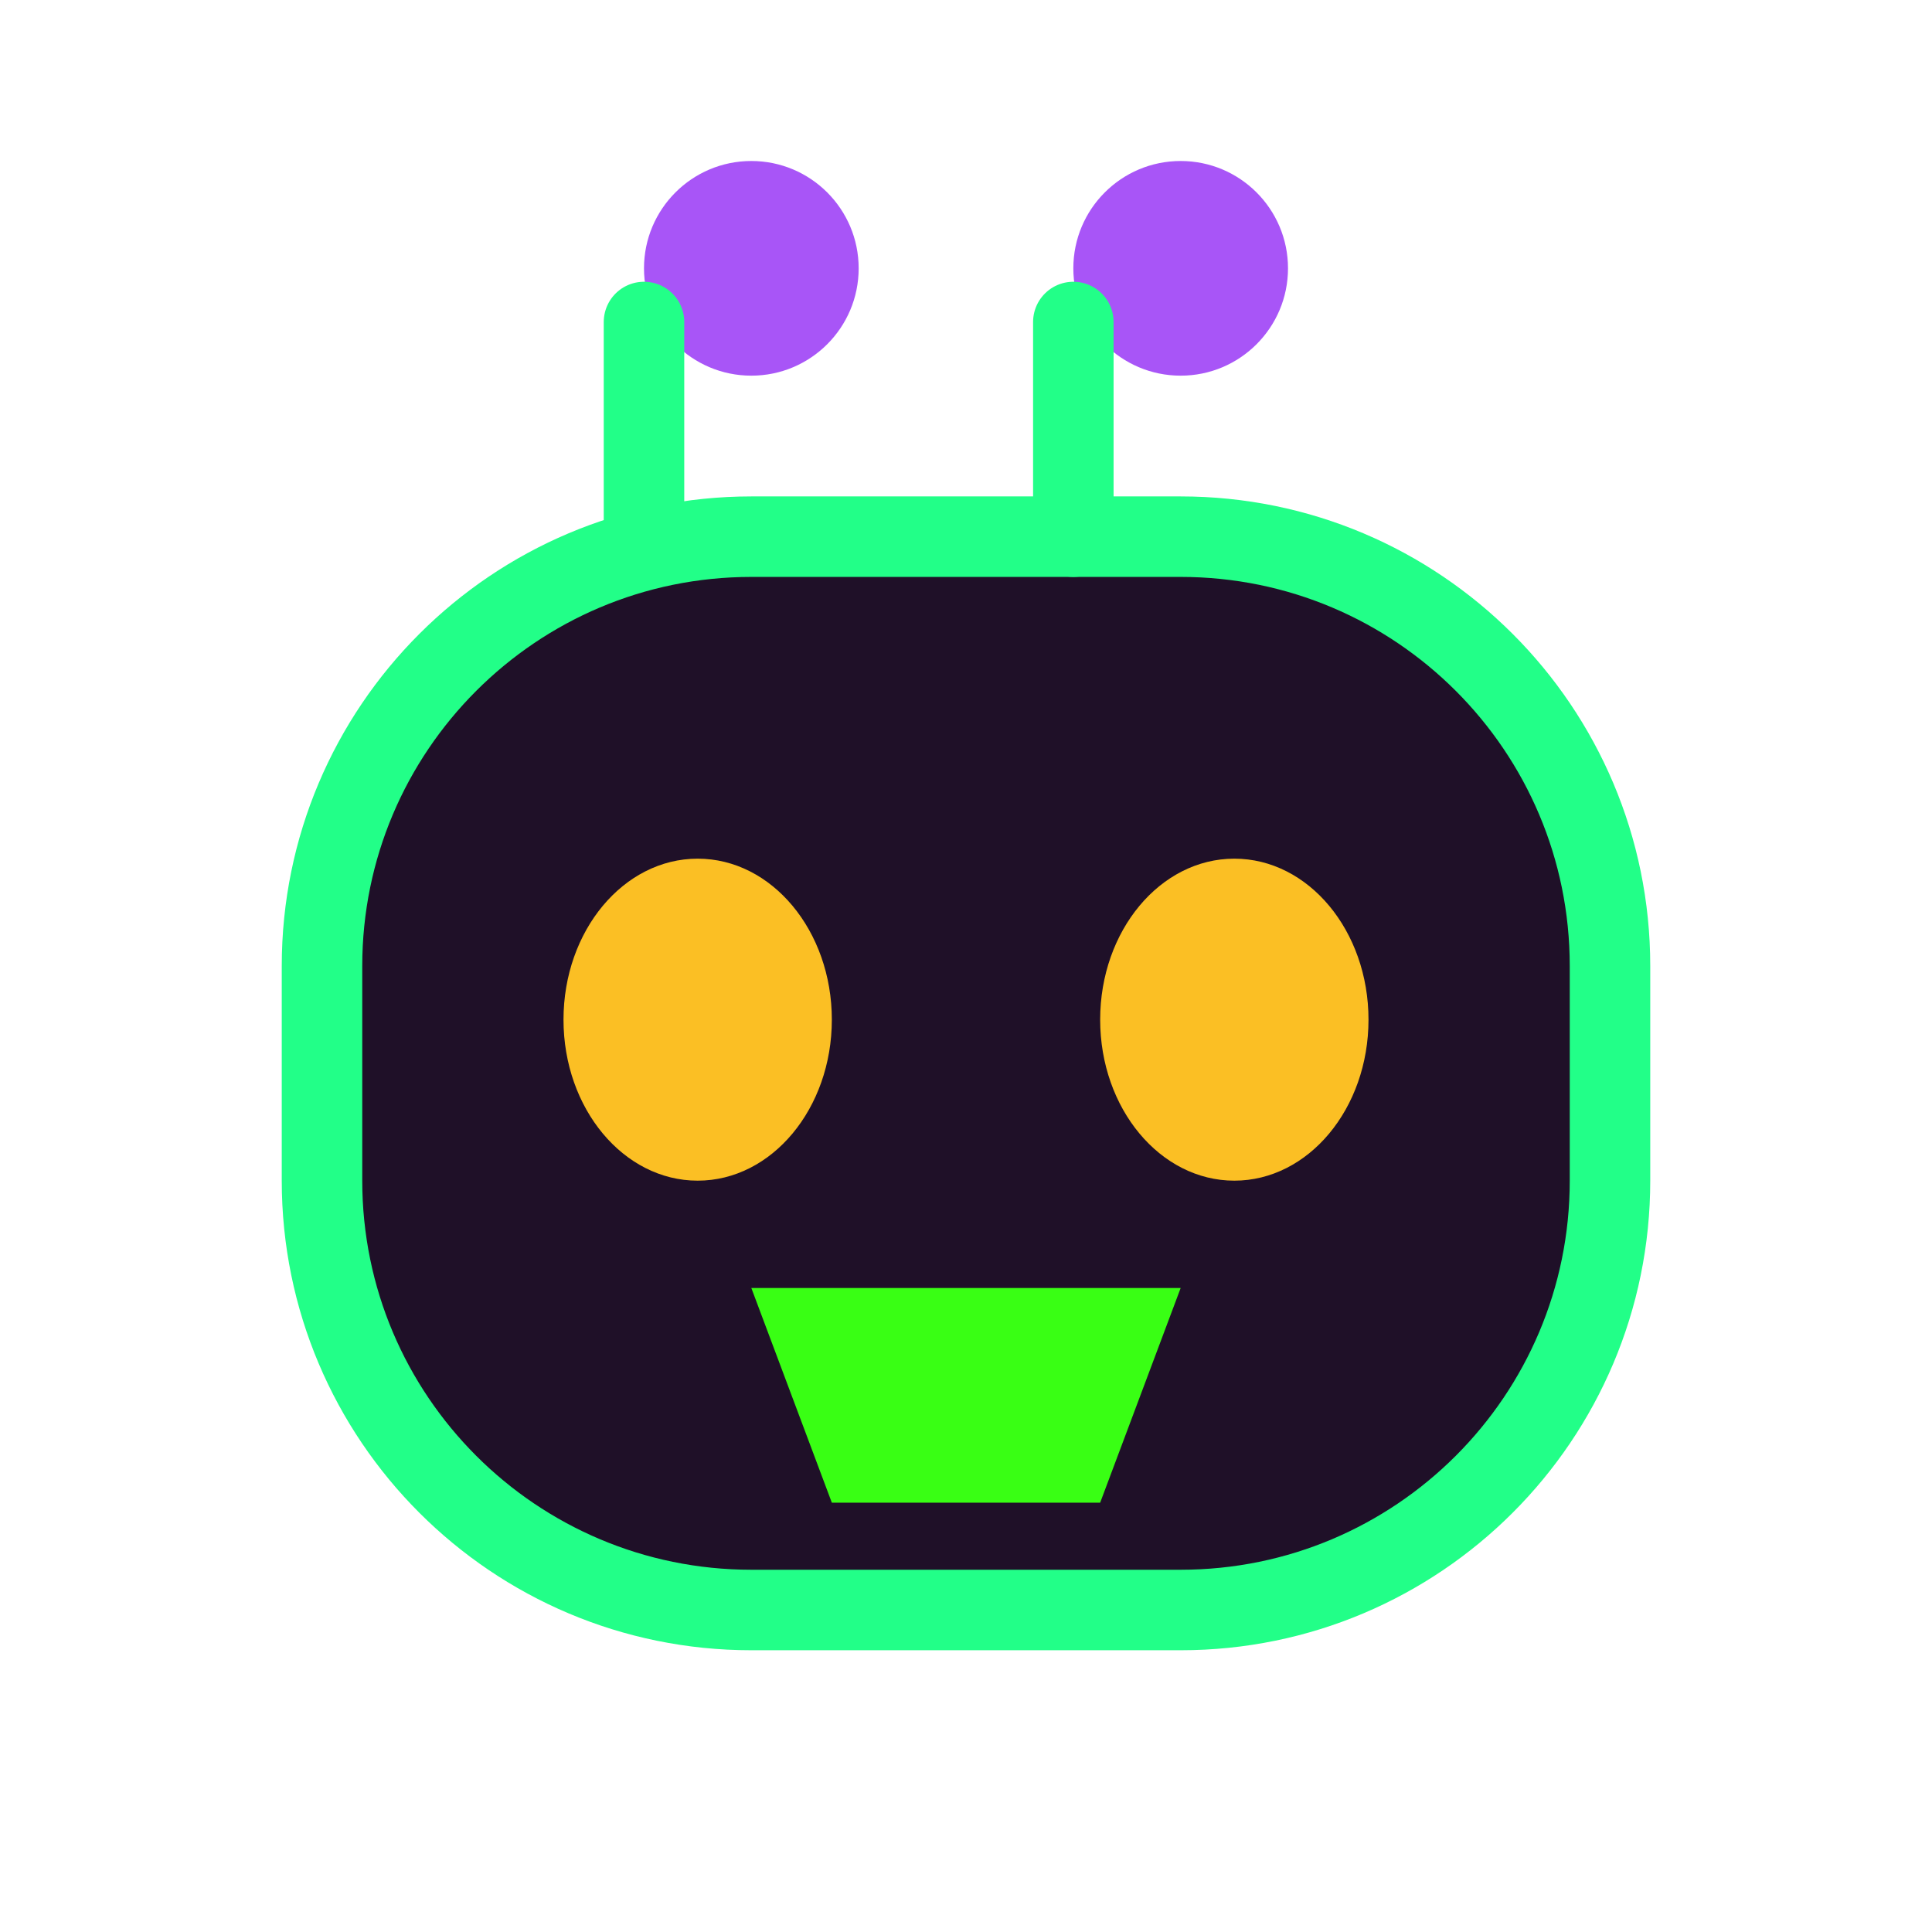
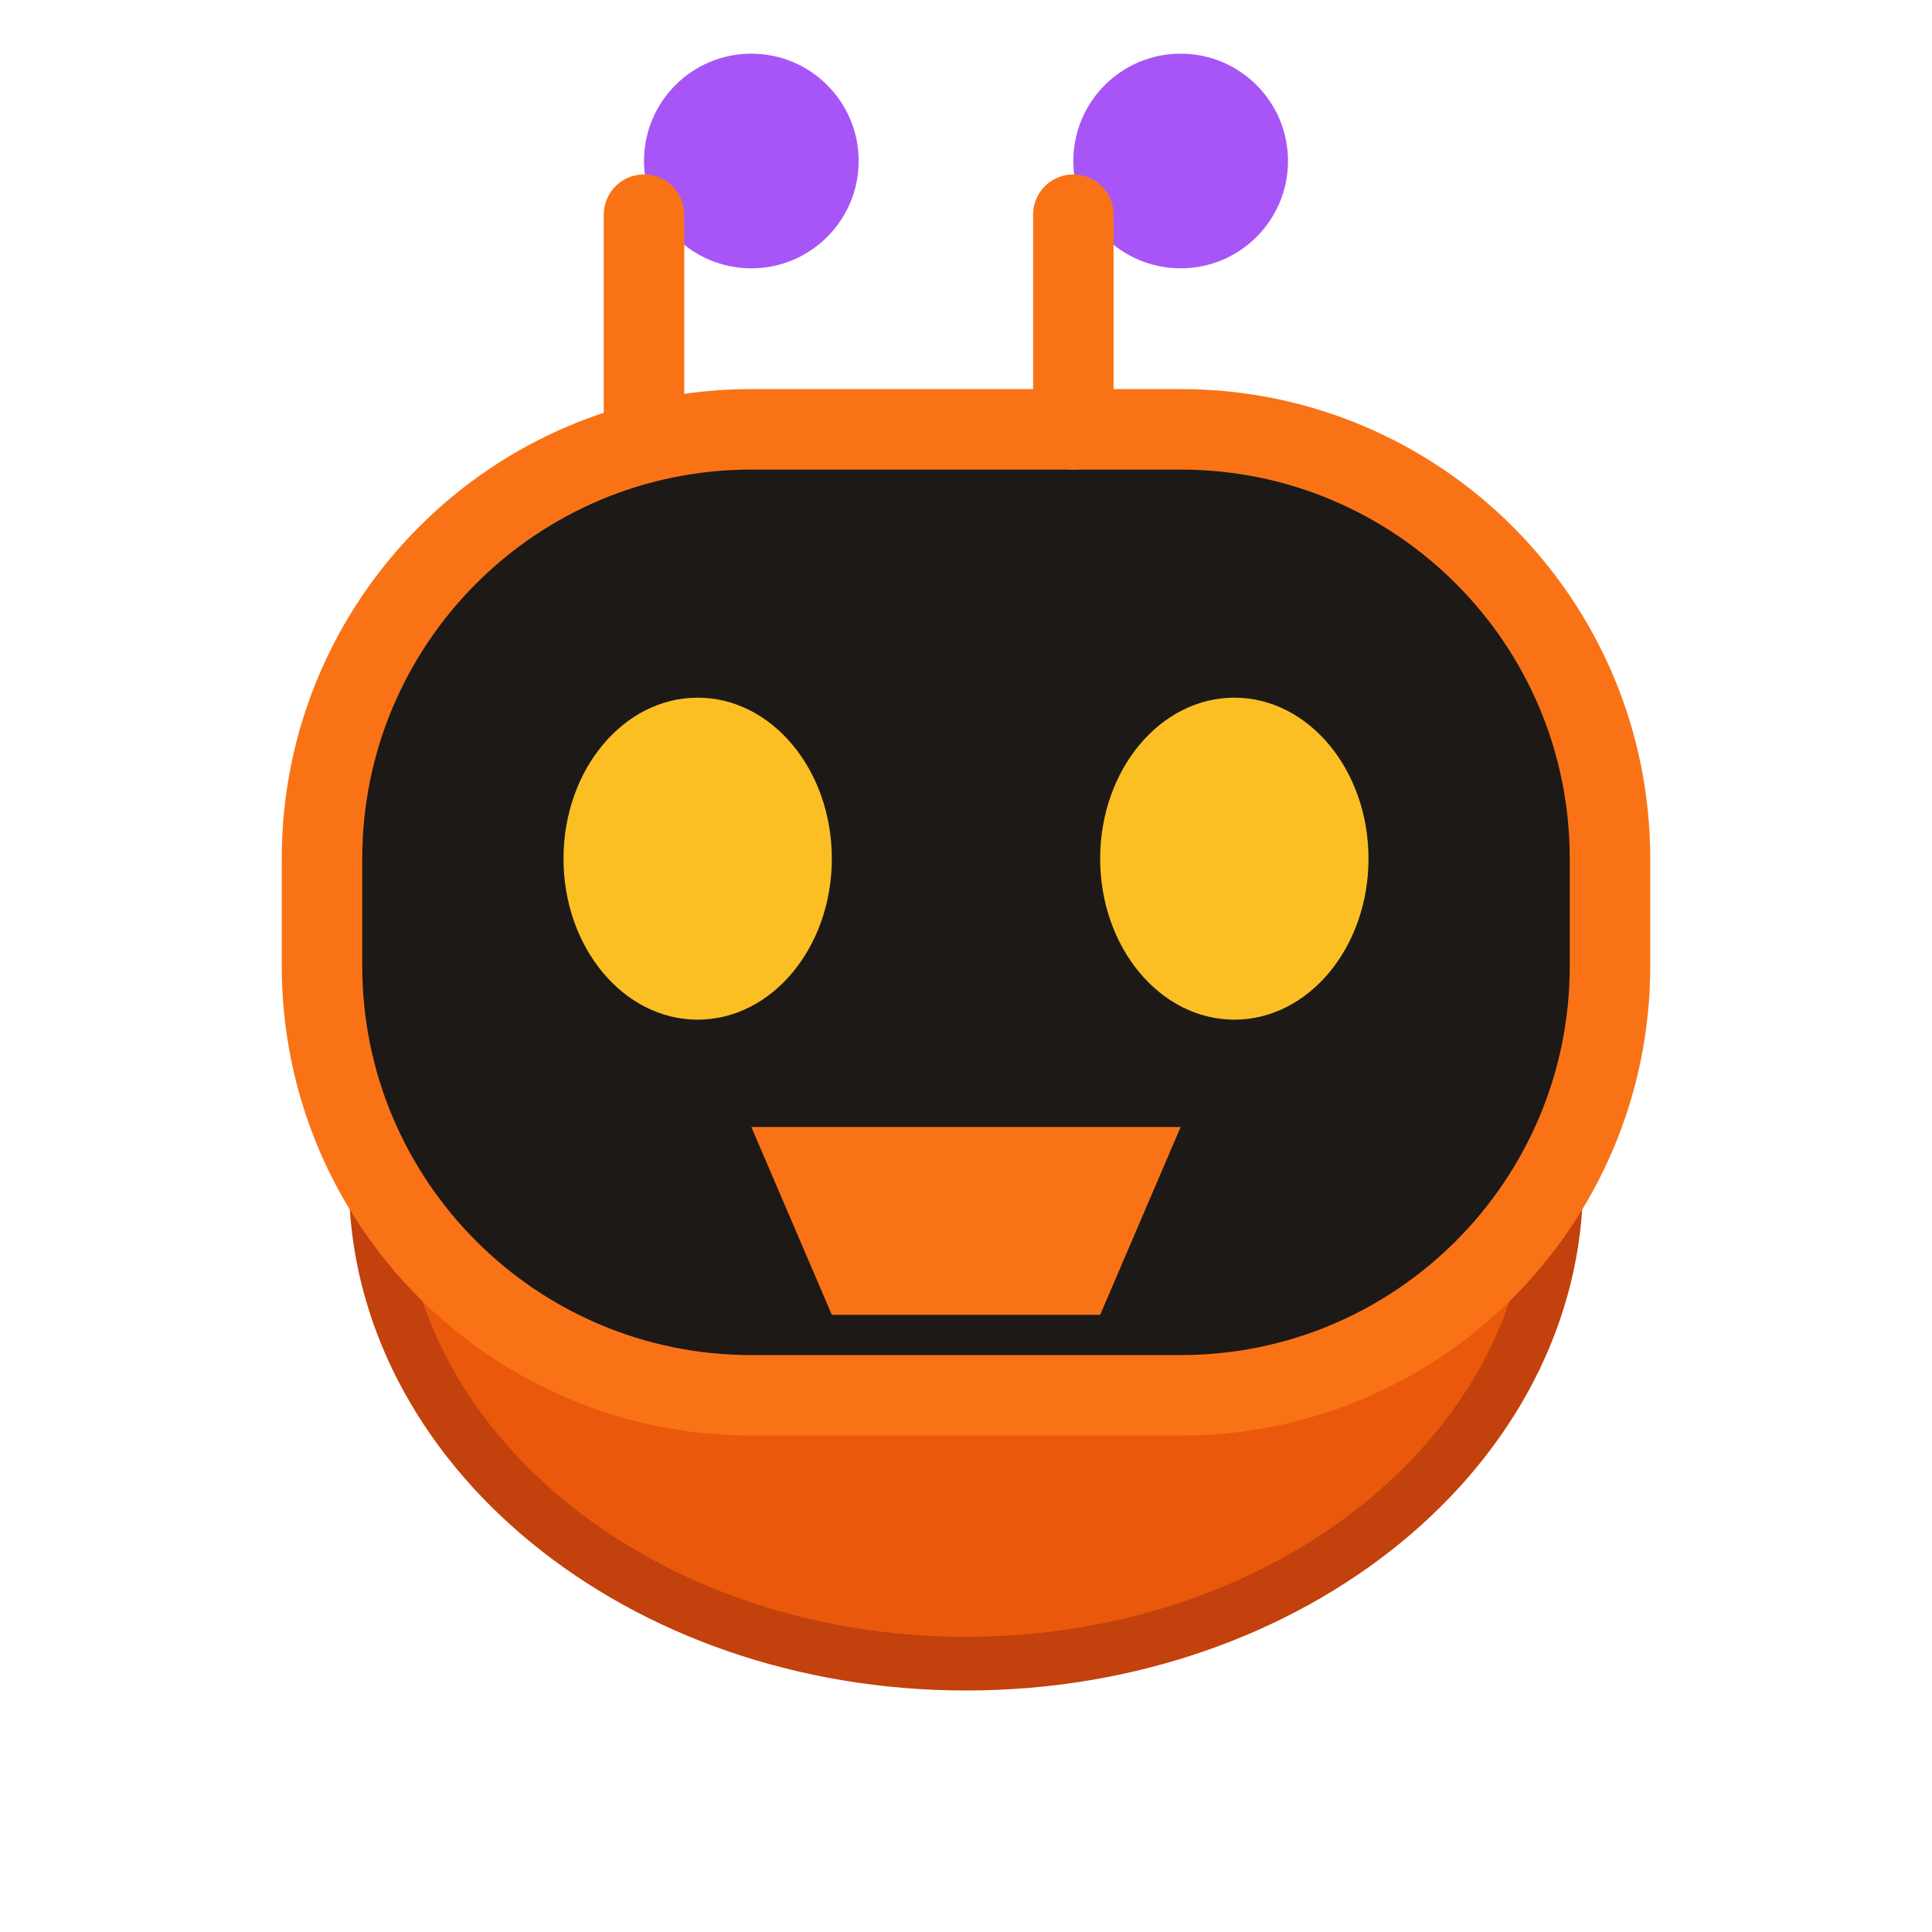
<svg xmlns="http://www.w3.org/2000/svg" viewBox="0 0 36 36" fill="none" aria-hidden="true">
-   <rect x="6" y="10" width="24" height="20" rx="8" fill="#1F1028" stroke="#22FF88" stroke-width="1.5" />
-   <circle cx="14" cy="5" r="2" fill="#A855F7" />
-   <circle cx="22" cy="5" r="2" fill="#A855F7" />
-   <path d="M12 10V6M20 10V6" stroke="#22FF88" stroke-width="1.5" stroke-linecap="round" />
-   <ellipse cx="13" cy="19" rx="2.5" ry="3" fill="#FBBF24" />
-   <ellipse cx="23" cy="19" rx="2.5" ry="3" fill="#FBBF24" />
-   <path d="M14 24h8l-1.5 4h-5L14 24z" fill="#39FF14" />
+   <ellipse cx="18" cy="22" rx="11" ry="9" fill="#EA580C" stroke="#C2410C" stroke-width="1" />
+   <path d="M18 11c-1 0-2 1.5-2 3.5 0 1.2.5 2 1 2.5h2c.5-.5 1-1.3 1-2.5 0-2-1-3.5-2-3.5z" fill="#16A34A" />
+   <path d="M12 20c1.5-1 3-1.5 6-1.5s4.5.5 6 1.5" stroke="#7C2D12" stroke-width="1.2" stroke-linecap="round" />
+   <path d="M14 24c2 1.5 6 1.5 8 0" stroke="#7C2D12" stroke-width="1" stroke-linecap="round" />
+   <ellipse cx="14" cy="21" rx="1.2" ry="1.8" fill="#1C1917" />
+   <ellipse cx="22" cy="21" rx="1.2" ry="1.8" fill="#1C1917" />
+   <rect x="6" y="8" width="24" height="18" rx="8" fill="#1C1917" stroke="#F97316" stroke-width="1.5" />
+   <circle cx="14" cy="3" r="2" fill="#A855F7" />
+   <circle cx="22" cy="3" r="2" fill="#A855F7" />
+   <path d="M12 8V4M20 8V4" stroke="#F97316" stroke-width="1.5" stroke-linecap="round" />
+   <ellipse cx="13" cy="16" rx="2.5" ry="3" fill="#FBBF24" />
+   <ellipse cx="23" cy="16" rx="2.5" ry="3" fill="#FBBF24" />
+   <path d="M14 21h8l-1.5 3.5h-5L14 21z" fill="#F97316" />
</svg>
